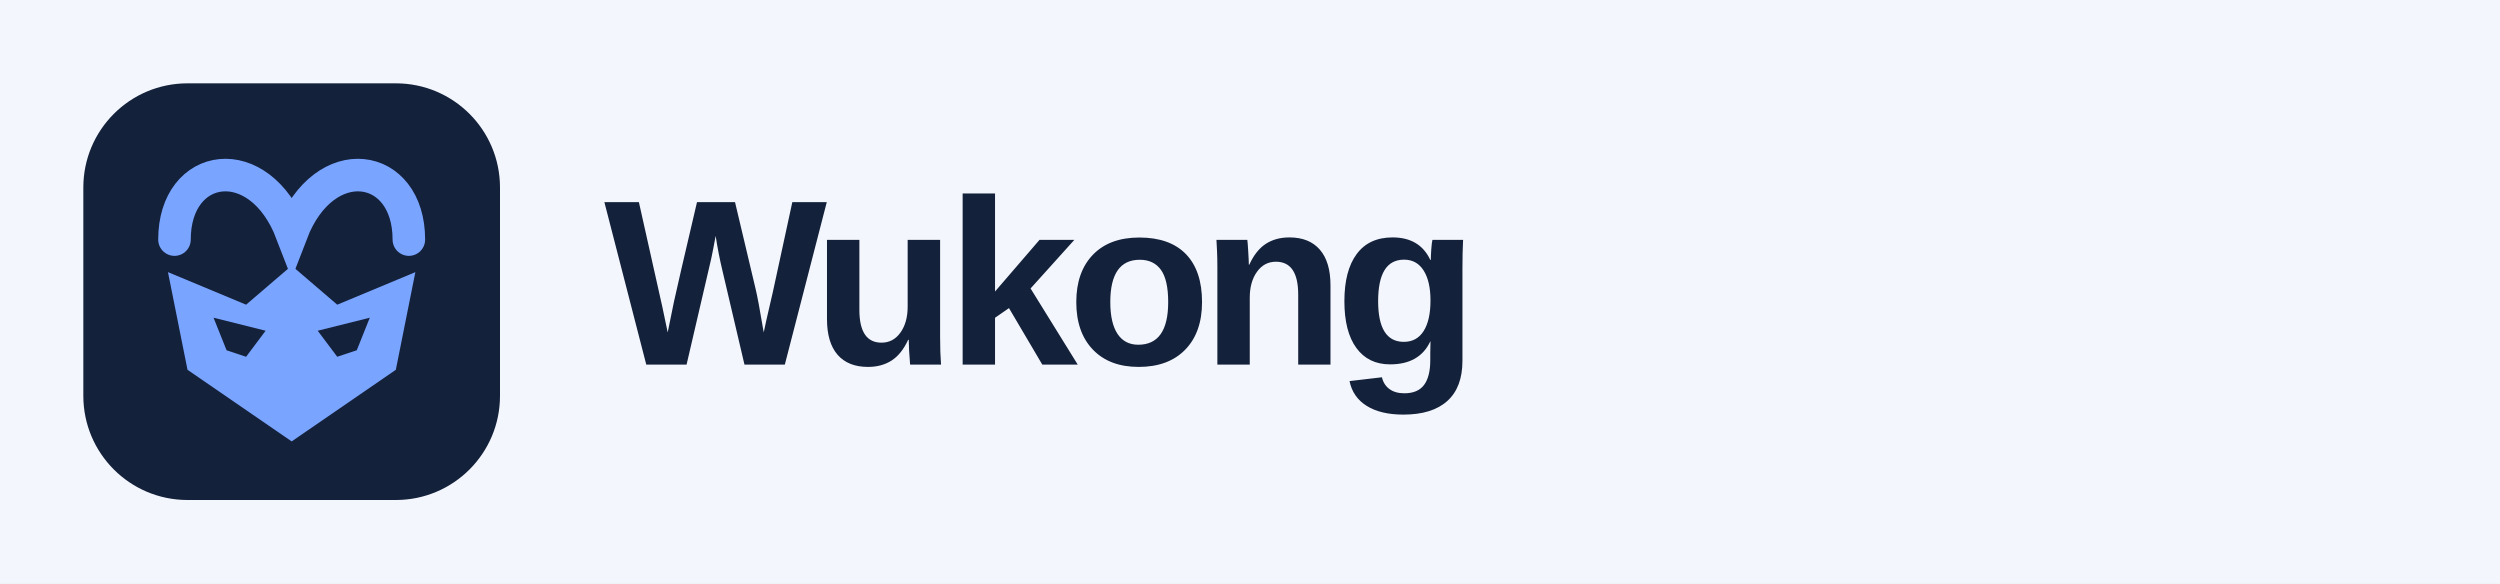
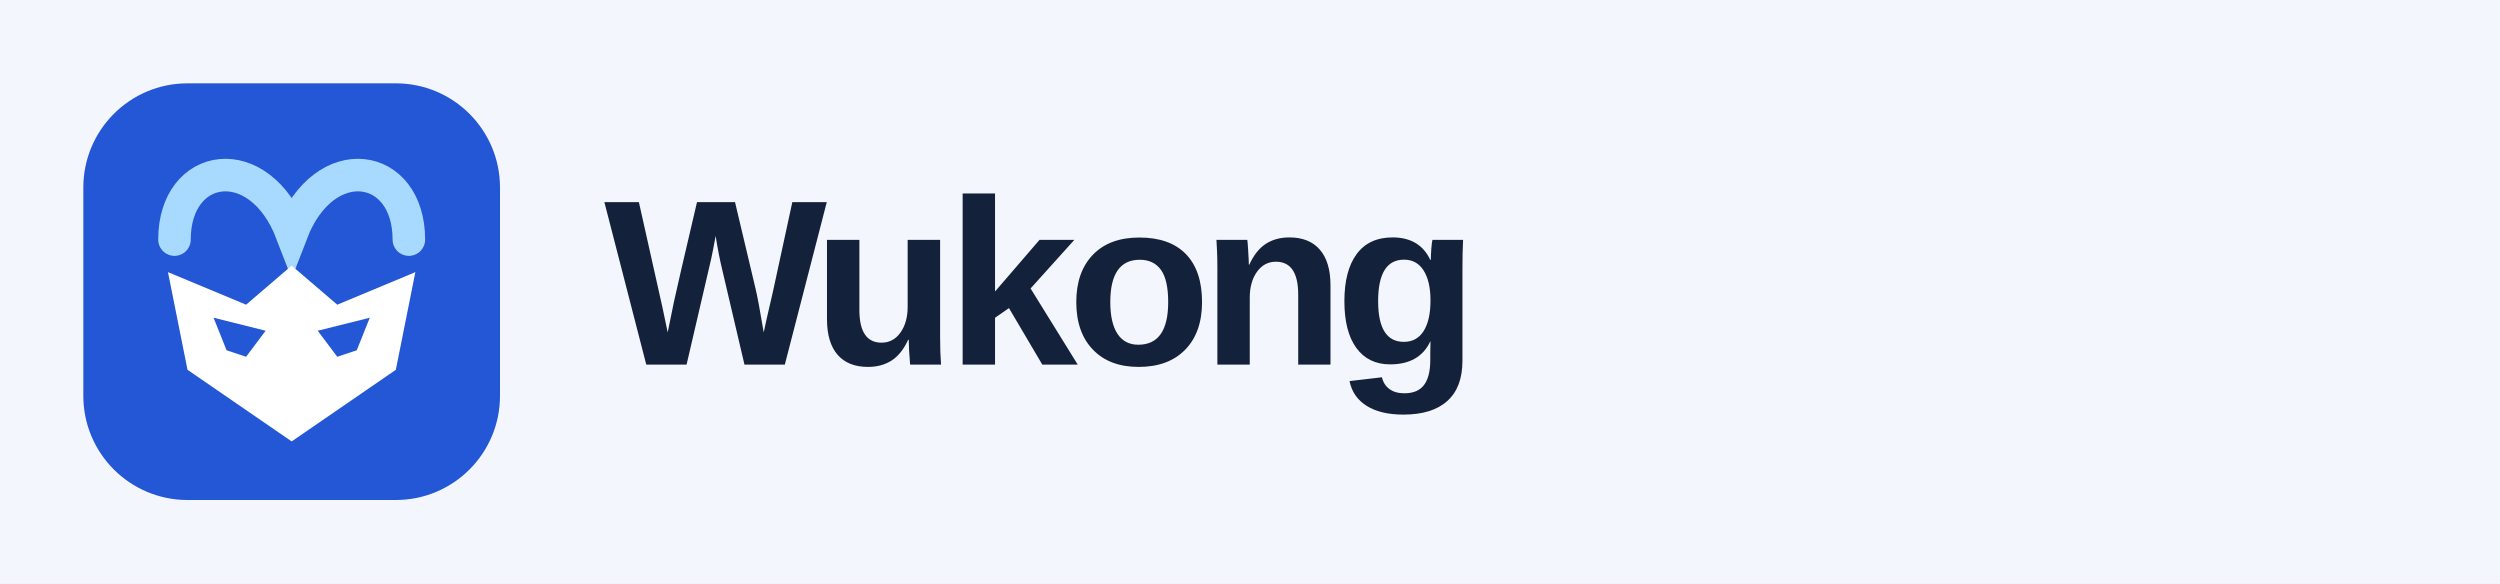
<svg xmlns="http://www.w3.org/2000/svg" role="img" aria-label="Wukong wordmark" width="720" height="168" viewBox="0 0 720 168">
  <rect width="720" height="168" fill="#F3F6FC" />
  <g transform="translate(24 24) scale(1.875)">
-     <rect width="64" height="64" rx="16" fill="#14213B" />
-     <path d="M14 24 C14 12 27 10 32 23 C37 10 50 12 50 24" fill="none" stroke="#79A4FF" stroke-width="5" stroke-linecap="round" />
-     <path d="M13 29 L25 34 L32 28 L39 34 L51 29 L48 44 L32 55 L16 44 Z M20 36 L28 38 L25 42 L22 41 Z M44 36 L36 38 L39 42 L42 41 Z" fill="#79A4FF" fill-rule="evenodd" />
+     <rect width="64" height="64" rx="16" fill="#2457D6" />
+     <path d="M14 24 C14 12 27 10 32 23 C37 10 50 12 50 24" fill="none" stroke="#A8D9FF" stroke-width="5" stroke-linecap="round" />
+     <path d="M13 29 L25 34 L32 28 L39 34 L51 29 L48 44 L32 55 L16 44 Z M20 36 L28 38 L25 42 L22 41 Z M44 36 L36 38 L39 42 L42 41 Z" fill="#FFFFFF" fill-rule="evenodd" />
  </g>
  <text x="174" y="105" fill="#14213B" font-family="Arial, sans-serif" font-weight="700" font-size="68" letter-spacing="-3">Wukong</text>
</svg>
